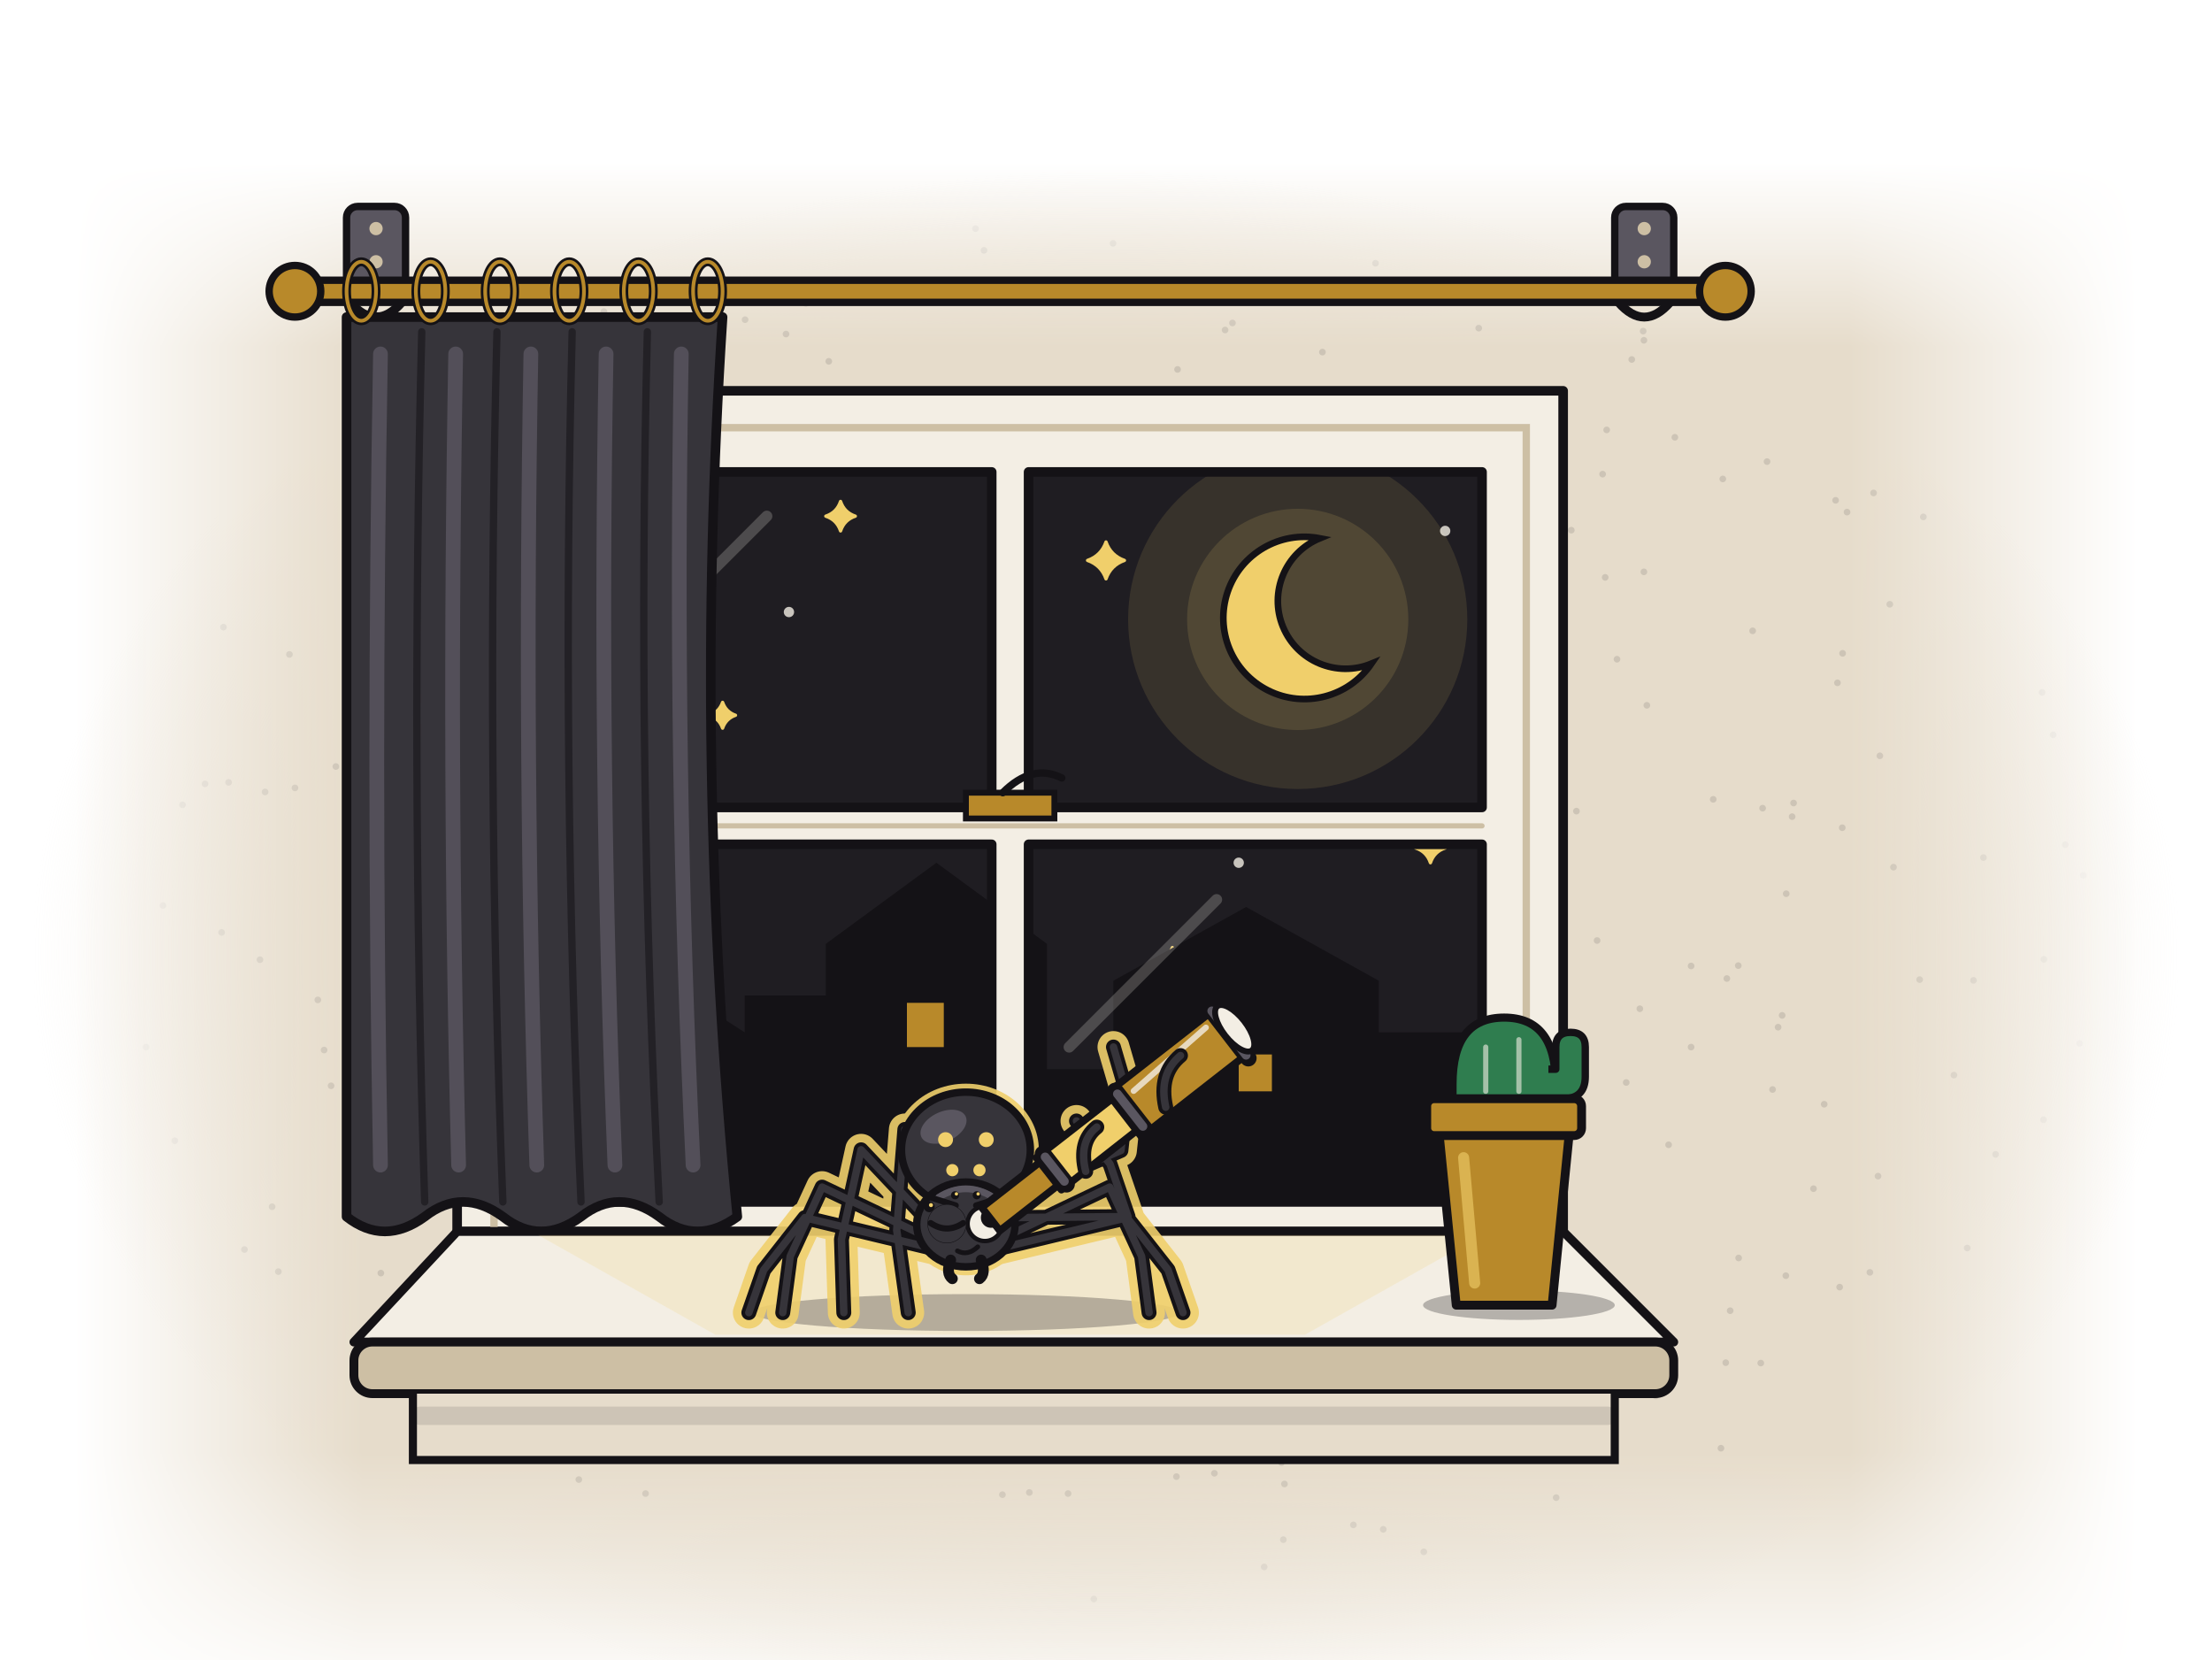
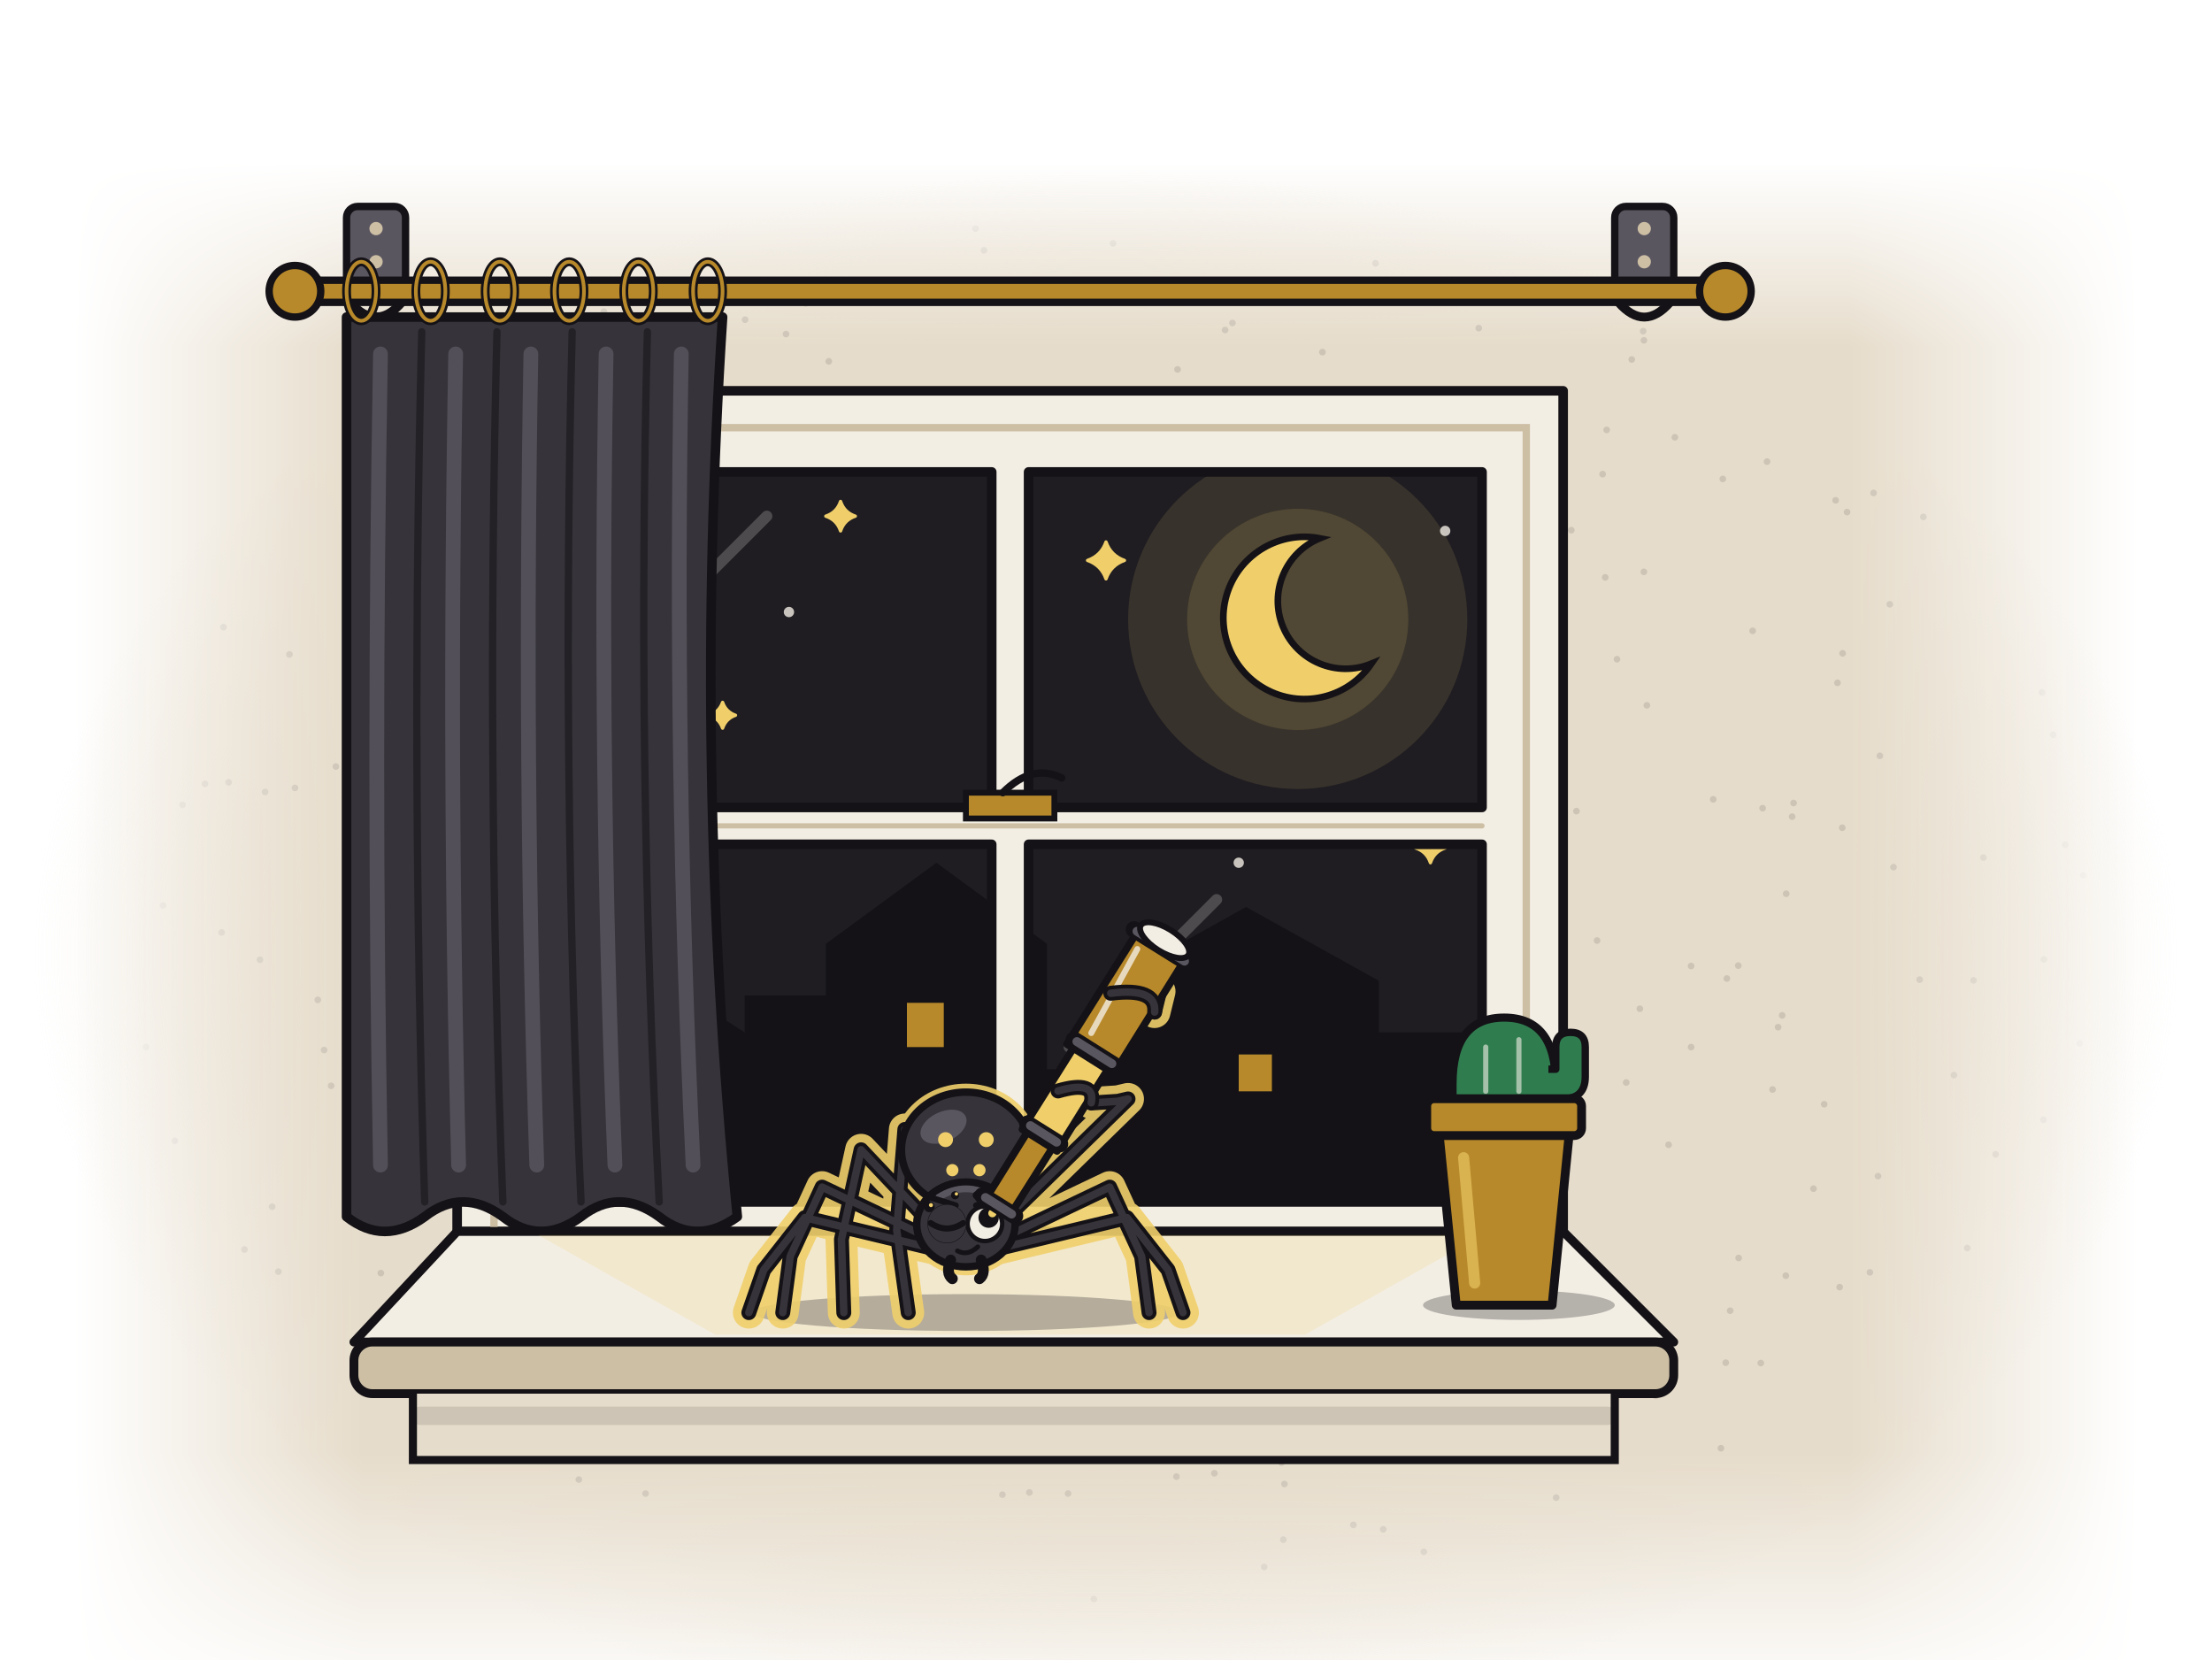
<svg xmlns="http://www.w3.org/2000/svg" viewBox="0 0 600 450" role="img" aria-label="A lookout spider on a night-time window sill peers at the moon through a tiny spyglass">
  <g transform="translate(0 34)">
    <defs>
      <radialGradient id="sls-glow" cx="50%" cy="50%" r="50%">
        <stop offset="0" stop-color="#e6dccb" stop-opacity="1" />
        <stop offset=".62" stop-color="#e6dccb" stop-opacity="0.7" />
        <stop offset="1" stop-color="#e6dccb" stop-opacity="0" />
      </radialGradient>
    </defs>
    <ellipse cx="300" cy="225" rx="295" ry="215" fill="url(#sls-glow)" />
    <defs>
      <mask id="sls-wall" maskUnits="userSpaceOnUse" x="15" y="-50" width="570" height="550">
        <linearGradient id="sls-wall-lx" gradientUnits="userSpaceOnUse" x1="20" y1="0" x2="580" y2="0">
          <stop offset="0" stop-color="#fff" stop-opacity="0" />
          <stop offset="0.14" stop-color="#fff" />
          <stop offset="0.86" stop-color="#fff" />
          <stop offset="1" stop-color="#fff" stop-opacity="0" />
        </linearGradient>
        <linearGradient id="sls-wall-ly" gradientUnits="userSpaceOnUse" x1="0" y1="10" x2="0" y2="60">
          <stop offset="0" stop-color="#000" />
          <stop offset="1" stop-color="#000" stop-opacity="0" />
        </linearGradient>
        <linearGradient id="sls-wall-lb" gradientUnits="userSpaceOnUse" x1="0" y1="360" x2="0" y2="430">
          <stop offset="0" stop-color="#000" stop-opacity="0" />
          <stop offset="1" stop-color="#000" />
        </linearGradient>
        <rect x="20" y="-50" width="560" height="550" fill="url(#sls-wall-lx)" />
        <rect x="20" y="-50" width="560" height="110" fill="url(#sls-wall-ly)" />
        <rect x="20" y="360" width="560" height="140" fill="url(#sls-wall-lb)" />
      </mask>
    </defs>
    <g mask="url(#sls-wall)">
      <rect x="20" y="10" width="560" height="420" fill="#e6dccb" />
      <path d="M296.7 399.7h0.01M390.8 158.9h0.01M263.9 113.1h0.01M420.8 218.7h0.01M127 347.9h0.01M103.3 311.3h0.01M169.1 53.9h0.01M155.7 320.7h0.01M560.2 195.1h0.01M290.2 203h0.01M434.7 94.6h0.01M385.1 153.7h0.01M376.2 105.9h0.01M236.7 193.7h0.01M200.9 104.4h0.01M146.9 256.7h0.01M388.3 141h0.01M261.8 335.7h0.01M266.9 33.9h0.01M378.6 77.4h0.01M290.1 352h0.01M91.1 173.9h0.01M353.5 153.4h0.01M127.4 336.5h0.01M249.3 208.5h0.01M471.5 227.9h0.01M486.5 183.8h0.01M120.7 176.6h0.01M513.6 201.2h0.01M60.6 136.1h0.01M213.2 56.6h0.01M468.1 335.6h0.01M324.6 114.1h0.01M407.1 250.9h0.01M498.4 151.2h0.01M47.4 275.4h0.01M319.4 66.2h0.01M248 268.5h0.01M458.7 228h0.01M348.1 383.6h0.01M469.3 321.5h0.01M188.4 172.2h0.01M424 216.5h0.01M139.1 337.2h0.01M444.8 239.6h0.01M435.8 82.6h0.01M215.8 284.3h0.01M49.5 184.3h0.01M372.7 138.7h0.01M224.4 320h0.01M521.7 106.2h0.01M98.3 276.5h0.01M190.1 349h0.01M309.9 235.2h0.01M341 271.7h0.01M471.6 307.2h0.01M122.1 228.3h0.01M163.8 50.5h0.01M499.7 190.5h0.01M347.8 164.4h0.01M86.2 237.2h0.01M73.8 293.3h0.01M277.4 267.5h0.01M483.4 241.4h0.01M433.2 221.1h0.01M289.7 371.1h0.01M104.8 173h0.01M294.6 47.3h0.01M404.1 199.5h0.01M298.6 283.9h0.01M484.4 312h0.01M382.9 350h0.01M228.1 343.9h0.01M501 104.9h0.01M383.6 343.8h0.01M391.2 188.4h0.01M219.6 310.5h0.01M416 204.4h0.01M427.6 186h0.01M554.3 269.7h0.01M232 340.9h0.01M214.2 313.2h0.01M441.1 259.6h0.01M343.7 143.8h0.01M225.6 356.8h0.01M256.4 344.1h0.01M166.2 256h0.01M112.5 157.2h0.01M126.6 278.4h0.01M509.4 285h0.01M266 360h0.01M494.8 265.5h0.01M279.2 370.8h0.01M464.7 182.8h0.01M197.4 118.8h0.01M364.8 173.5h0.01M349.2 116.2h0.01M344.6 318.5h0.01M480.8 261.5h0.01M62 178.2h0.01M105.9 217.7h0.01M362.9 121.1h0.01M128.6 123.2h0.01M255.3 354h0.01M218.6 48.3h0.01M331.9 275.6h0.01M323.1 311.1h0.01M383.7 227.8h0.01M115.1 220.3h0.01M119.7 240.2h0.01M39.6 250h0.01M445.9 58.3h0.01M224.8 64h0.01M283.7 137.9h0.01M140.9 300.7h0.01M344.9 338h0.01M250.9 334.3h0.01M491.9 288.4h0.01M417 152.2h0.01M196.5 289.9h0.01M499 315.1h0.01M210.8 220.9h0.01M214.3 313.8h0.01M318 266.8h0.01M373.1 37.4h0.01M231 338h0.01M202.7 281.7h0.01M466.8 358.8h0.01M342.9 391h0.01M553.9 153.8h0.01M274.7 301.3h0.01M155.7 68.3h0.01M530 257.6h0.01M403.1 204.4h0.01M89.8 260.5h0.01M332.3 55.5h0.01M259.9 149.8h0.01M232.7 329.8h0.01M309 266.2h0.01M175.1 371.1h0.01M78.5 143.5h0.01M535.3 231.9h0.01M393.1 283.5h0.01M415.6 199h0.01M275.6 106h0.01M433 333h0.01M273.7 345.6h0.01M452.6 276.5h0.01M221.2 121.4h0.01M371.4 289.7h0.01M422.1 372.2h0.01M66.3 304.9h0.01M207.2 189.3h0.01M209.5 340h0.01M467.3 95.9h0.01M102 99.8h0.01M292.2 79.2h0.01M400.2 79.3h0.01M157.2 337.4h0.01M60.1 218.9h0.01M255 185.7h0.01M334.3 53.6h0.01M319.1 366.5h0.01M348.4 368.5h0.01M195.2 131.3h0.01M499.8 143.2h0.01M445.7 55.8h0.01M320.7 235.3h0.01M438.6 144.8h0.01M210.2 331.6h0.01M264.5 200.9h0.01M286.1 165.2h0.01M454.3 84.6h0.01M192.9 90.7h0.01M185.9 226.2h0.01M333.1 79.5h0.01M197.1 307.8h0.01M184.7 208.6h0.01M201.5 279.6h0.01M321.8 243.2h0.01M520.7 231.7h0.01M236.8 296.4h0.01M458.7 250h0.01M442.6 63.5h0.01M468.4 231.4h0.01M157 367.3h0.01M479.3 91.2h0.01M336.2 75.7h0.01M564.1 249h0.01M381.3 287h0.01M264.6 28h0.01M418.8 137.7h0.01M80 179.7h0.01M375.2 380.8h0.01M316.1 259.9h0.01M118.6 137.6h0.01M70.5 226.3h0.01M533.6 304.5h0.01M329.4 365.6h0.01M309.2 256.4h0.01M271.9 371.4h0.01M185.9 160.8h0.01M343.4 99.3h0.01M220.1 266.6h0.01M352.3 194.7h0.01M165.1 111.2h0.01M309 247.3h0.01M401.1 55h0.01M325.2 131.3h0.01M414.5 181.9h0.01M216.3 160.1h0.01M107.3 234.5h0.01M308.8 319.4h0.01M126.7 64.8h0.01M268.7 190.2h0.01M482.3 244.6h0.01M541.3 279.1h0.01M146 215.1h0.01M234.9 190.3h0.01M55.6 178.6h0.01M376.2 127.2h0.01M393.3 288h0.01M403.9 129.5h0.01M71.9 180.8h0.01M361.9 137.6h0.01M410.3 216.5h0.01M301.9 32h0.01M149.1 347.1h0.01M507.2 311.1h0.01M430.6 311.8h0.01M252 321.5h0.01M478.1 185.2h0.01M475.4 137.1h0.01M202.1 52.7h0.01M358.7 61.5h0.01M279.3 119.3h0.01M127 135.4h0.01M109.7 281.9h0.01M160.8 277.8h0.01M446.7 157.3h0.01M228.1 215.3h0.01M435.4 122.6h0.01M449.1 344.6h0.01M363.3 324.3h0.01M179 248.9h0.01M75.5 310.9h0.01M382.5 325.6h0.01M166.4 91.3h0.01M186 254.9h0.01M565.1 203.4h0.01M225 245.8h0.01M508.2 99.7h0.01M171.5 147.8h0.01M512.6 129.9h0.01M129.1 293.8h0.01M406.5 128.3h0.01M217.4 165.6h0.01M315.4 330.8h0.01M135.8 82.9h0.01M245 241.6h0.01M367.1 379.6h0.01M554.4 226.2h0.01M538 198.6h0.01M248 157.8h0.01M313.6 348.1h0.01M87.9 250.8h0.01M175 80.4h0.01M138.1 259.2h0.01M426.2 109.8h0.01M322.1 145.3h0.01M293.9 256.3h0.01M402.8 346.7h0.01M436.3 348.8h0.01M556.9 165.3h0.01M261 234.6h0.01M379.4 92.4h0.01M509.9 171h0.01M386.2 386.9h0.01M236.6 348.2h0.01M144.4 183.6h0.01M354.9 246.5h0.01M232.2 326.7h0.01M477.6 335.7h0.01M335.6 262.7h0.01M486.1 187.5h0.01M363.7 162.1h0.01M347.6 362.7h0.01M115.4 108.9h0.01M382.2 310.1h0.01M437 339.6h0.01M497.9 101.7h0.01M334.4 130.8h0.01M320.2 169.8h0.01M330.8 196.5h0.01M44.2 211.6h0.01M332.1 126.4h0.01M445.9 121.1h0.01M484.5 208.4h0.01M273.7 82.1h0.01M192.1 248.8h0.01" stroke="#141216" stroke-width="1.8" stroke-linecap="round" opacity="0.12" />
    </g>
    <rect x="146" y="94" width="256" height="198" fill="#1f1d22" />
    <clipPath id="sls-gl">
      <rect x="146" y="94" width="256" height="198" />
    </clipPath>
    <g clip-path="url(#sls-gl)">
      <circle cx="352" cy="134" r="46" fill="#f0cf6b" opacity=".12" />
      <circle cx="352" cy="134" r="30" fill="#f0cf6b" opacity=".14" />
      <path d="M358 112a22 22 0 1 0 14 34a18 18 0 1 1 -14 -34z" fill="#f0cf6b" stroke="#141216" stroke-width="1.8" />
      <path d="M176 112Q177.6 116.4 182 118Q177.6 119.6 176 124Q174.4 119.6 170 118Q174.4 116.4 176 112z" fill="#f0cf6b" stroke="#f0cf6b" stroke-width="0.9" stroke-linejoin="round" />
      <path d="M228 102Q229 105 232 106Q229 107 228 110Q227 107 224 106Q227 105 228 102z" fill="#f0cf6b" stroke="#f0cf6b" stroke-width="0.9" stroke-linejoin="round" />
      <path d="M196 156.5Q196.9 159.1 199.5 160Q196.9 160.9 196 163.5Q195.1 160.9 192.5 160Q195.1 159.1 196 156.5z" fill="#f0cf6b" stroke="#f0cf6b" stroke-width="0.9" stroke-linejoin="round" />
      <path d="M300 113Q301.3 116.7 305 118Q301.3 119.3 300 123Q298.7 119.3 295 118Q298.7 116.7 300 113z" fill="#f0cf6b" stroke="#f0cf6b" stroke-width="0.9" stroke-linejoin="round" />
      <path d="M388 192Q389 195 392 196Q389 197 388 200Q387 197 384 196Q387 195 388 192z" fill="#f0cf6b" stroke="#f0cf6b" stroke-width="0.9" stroke-linejoin="round" />
      <path d="M252 205Q252.8 207.2 255 208Q252.8 208.8 252 211Q251.2 208.8 249 208Q251.2 207.2 252 205z" fill="#f0cf6b" stroke="#f0cf6b" stroke-width="0.9" stroke-linejoin="round" />
      <path d="M170 209.5Q171.2 212.8 174.5 214Q171.2 215.2 170 218.5Q168.8 215.2 165.5 214Q168.8 212.8 170 209.5z" fill="#f0cf6b" stroke="#f0cf6b" stroke-width="0.9" stroke-linejoin="round" />
      <path d="M318 223Q318.8 225.2 321 226Q318.8 226.8 318 229Q317.2 226.8 315 226Q317.2 225.2 318 223z" fill="#f0cf6b" stroke="#f0cf6b" stroke-width="0.9" stroke-linejoin="round" />
      <circle cx="214" cy="132" r="1.4" fill="#f3eee4" opacity=".8" />
      <circle cx="270" cy="150" r="1.4" fill="#f3eee4" opacity=".8" />
      <circle cx="392" cy="110" r="1.4" fill="#f3eee4" opacity=".8" />
      <circle cx="336" cy="200" r="1.4" fill="#f3eee4" opacity=".8" />
      <circle cx="160" cy="186" r="1.4" fill="#f3eee4" opacity=".8" />
      <circle cx="288" cy="190" r="1.4" fill="#f3eee4" opacity=".8" />
      <path d="M146 292V246l28 -18 28 18v-10h22v-14l30 -22 30 22v34h18v-24l36 -20 36 20v14h26l20 -16 20 16V292z" fill="#141216" />
      <path d="M166 254h10v10h-10zM246 238h10v12h-10zM336 252h9v10h-9z" fill="#b8892a" />
      <path d="M270 222v-12h8v6" fill="#141216" />
    </g>
    <path d="M160 134l30 -30M160 154l48 -48M290 250l40 -40" stroke="#f3eee4" stroke-width="3" fill="none" stroke-linecap="round" stroke-linejoin="round" opacity=".22" />
    <path d="M124 72H424V300H124z M146 94V185H269V94z M279 94V185H402V94z M146 195V292H269V195z M279 195V292H402V195z" fill="#f3eee4" fill-rule="evenodd" stroke="#141216" stroke-width="2.6" stroke-linejoin="round" />
    <rect x="134" y="82" width="280" height="218" fill="none" stroke="#cdbfa4" stroke-width="2" />
    <path d="M146 190H402" stroke="#cdbfa4" stroke-width="1.4" fill="none" stroke-linecap="round" stroke-linejoin="round" />
    <path d="M262 181h24v7h-24z" fill="#b8892a" stroke="#141216" stroke-width="1.6" />
    <path d="M272 181q8 -8 16 -4" stroke="#141216" stroke-width="2" fill="none" stroke-linecap="round" />
    <rect x="94" y="22" width="16" height="22" rx="3" fill="#5a5660" stroke="#141216" stroke-width="2" />
    <circle cx="102" cy="28" r="1.8" fill="#cdbfa4" />
    <circle cx="102" cy="37" r="1.8" fill="#cdbfa4" />
    <path d="M95 42v6q7 8 14 0v-6" fill="none" stroke="#141216" stroke-width="2.4" stroke-linejoin="round" />
    <rect x="438" y="22" width="16" height="22" rx="3" fill="#5a5660" stroke="#141216" stroke-width="2" />
    <circle cx="446" cy="28" r="1.8" fill="#cdbfa4" />
    <circle cx="446" cy="37" r="1.8" fill="#cdbfa4" />
    <path d="M439 42v6q7 8 14 0v-6" fill="none" stroke="#141216" stroke-width="2.4" stroke-linejoin="round" />
    <path d="M84 45H464" stroke="#141216" stroke-width="8" fill="none" stroke-linecap="round" stroke-linejoin="round" />
    <path d="M84 45H464" stroke="#b8892a" stroke-width="4" fill="none" stroke-linecap="round" stroke-linejoin="round" />
    <circle cx="80" cy="45" r="7" fill="#b8892a" stroke="#141216" stroke-width="2" />
    <circle cx="468" cy="45" r="7" fill="#b8892a" stroke="#141216" stroke-width="2" />
    <path d="M94 52H196Q188 174 200 296" fill="none" />
    <path d="M94 52H196Q188 174 200 296q-11 8 -21.2 0q-11 -8 -21.2 0q-11 8 -21.2 0q-11 -8 -21.2 0q-11 8 -21.2 0z" fill="#36343a" stroke="#141216" stroke-width="2.6" stroke-linejoin="round" />
    <path d="M114.4 56Q111.4 174 115.2 292M134.8 56Q131.8 174 136.4 292M155.2 56Q152.2 174 157.6 292M175.6 56Q172.6 174 178.8 292" stroke="#141216" stroke-width="2" fill="none" stroke-linecap="round" stroke-linejoin="round" opacity=".55" />
    <path d="M103.2 62Q101.2 174 103.2 282M123.6 62Q121.6 174 124.4 282M144 62Q142 174 145.6 282M164.4 62Q162.4 174 166.8 282M184.8 62Q182.8 174 188 282" stroke="#5a5660" stroke-width="4" fill="none" stroke-linecap="round" stroke-linejoin="round" opacity=".8" />
    <ellipse cx="98" cy="45" rx="4" ry="8" fill="none" stroke="#141216" stroke-width="2.4" />
    <ellipse cx="98" cy="45" rx="4" ry="8" fill="none" stroke="#b8892a" stroke-width="1" />
    <ellipse cx="116.8" cy="45" rx="4" ry="8" fill="none" stroke="#141216" stroke-width="2.4" />
    <ellipse cx="116.8" cy="45" rx="4" ry="8" fill="none" stroke="#b8892a" stroke-width="1" />
    <ellipse cx="135.6" cy="45" rx="4" ry="8" fill="none" stroke="#141216" stroke-width="2.4" />
    <ellipse cx="135.6" cy="45" rx="4" ry="8" fill="none" stroke="#b8892a" stroke-width="1" />
    <ellipse cx="154.4" cy="45" rx="4" ry="8" fill="none" stroke="#141216" stroke-width="2.4" />
    <ellipse cx="154.4" cy="45" rx="4" ry="8" fill="none" stroke="#b8892a" stroke-width="1" />
    <ellipse cx="173.2" cy="45" rx="4" ry="8" fill="none" stroke="#141216" stroke-width="2.4" />
    <ellipse cx="173.2" cy="45" rx="4" ry="8" fill="none" stroke="#b8892a" stroke-width="1" />
    <ellipse cx="192" cy="45" rx="4" ry="8" fill="none" stroke="#141216" stroke-width="2.4" />
    <ellipse cx="192" cy="45" rx="4" ry="8" fill="none" stroke="#b8892a" stroke-width="1" />
    <path d="M124 300H424L454 330H96z" fill="#f3eee4" stroke="#141216" stroke-width="2.4" stroke-linejoin="round" />
    <path d="M146 301H402L354 328H194z" fill="#f0cf6b" opacity=".18" />
    <rect x="96" y="330" width="358" height="14" rx="5" fill="#cdbfa4" stroke="#141216" stroke-width="2.4" />
    <path d="M112 344v18h326v-18" fill="#e6dccb" stroke="#141216" stroke-width="2.2" />
    <path d="M114 350H436" stroke="#141216" stroke-width="5" fill="none" stroke-linecap="round" stroke-linejoin="round" opacity=".12" />
    <ellipse cx="412" cy="320" rx="26" ry="4" fill="#141216" opacity="0.28" />
    <path d="M394 270v-10q0 -18 14 -18t14 18v10z" fill="#2f7d4f" stroke="#141216" stroke-width="2.2" />
    <path d="M420 264h4q6 0 6 -6v-8q0 -4 -4 -4t-4 4v6h-2" fill="#2f7d4f" stroke="#141216" stroke-width="2" stroke-linejoin="round" />
    <path d="M403 250v12M412 248v14" stroke="#f3eee4" stroke-width="1.4" fill="none" stroke-linecap="round" stroke-linejoin="round" opacity=".6" />
    <path d="M390 270h36l-5 50h-26z" fill="#b8892a" stroke="#141216" stroke-width="2.4" stroke-linejoin="round" />
    <rect x="387" y="264" width="42" height="10" rx="2" fill="#b8892a" stroke="#141216" stroke-width="2.4" />
    <path d="M397 280l3 34" stroke="#f0cf6b" stroke-width="3" fill="none" stroke-linecap="round" stroke-linejoin="round" opacity=".6" />
    <ellipse cx="262" cy="322" rx="58" ry="5" fill="#141216" opacity="0.28" />
    <g transform="translate(262 298.1) scale(0.92 0.92)">
      <g opacity="0.9" stroke="#f0cf6b" fill="#f0cf6b" stroke-linecap="round" stroke-linejoin="round">
-         <path d="M9 -6L45.7 -21.8L47.5 -38.6L43.5 -52.3M12 -2L47.8 -2.3L42.5 -17.8L32.6 -30.5M13 3L42.4 -11L51.8 9.4L54 26M10 7L47.5 -2L59.6 13.4L64 26M-9 -6L-18 -28L-20.4 1.7L-17 26M-12 -2L-30.9 -22L-36.7 4.4L-36 26M-13 3L-42.4 -11L-51.8 9.4L-54 26M-10 7L-47.5 -2L-59.6 13.4L-64 26" stroke-width="9.4" fill="none" />
+         <path d="M9 -6L52.2 -76.1L57.1 -68.7L55.6 -62.6M12 -2L47.8 -37L44.8 -36.3L37 -35.8M13 3L42.4 -11L51.8 9.4L54 26M10 7L47.5 -2L59.6 13.4L64 26M-9 -6L-18 -28L-20.4 1.7L-17 26M-12 -2L-30.9 -22L-36.7 4.4L-36 26M-13 3L-42.4 -11L-51.8 9.4L-54 26M-10 7L-47.5 -2L-59.6 13.4L-64 26" stroke-width="9.4" fill="none" />
        <ellipse cx="0" cy="-22" rx="21.5" ry="19.5" stroke-width="0" />
        <ellipse cx="0" cy="0" rx="17" ry="15" stroke-width="0" />
      </g>
-       <path d="M9 -6L45.7 -21.8L47.5 -38.6L43.5 -52.3M12 -2L47.8 -2.3L42.5 -17.8L32.6 -30.5M13 3L42.4 -11L51.8 9.4L54 26M10 7L47.5 -2L59.6 13.4L64 26M-9 -6L-18 -28L-20.4 1.7L-17 26M-12 -2L-30.9 -22L-36.7 4.4L-36 26M-13 3L-42.4 -11L-51.8 9.4L-54 26M-10 7L-47.5 -2L-59.6 13.4L-64 26" stroke="#141216" stroke-width="4.4" fill="none" stroke-linecap="round" stroke-linejoin="round" />
-       <path d="M9 -6L45.7 -21.8L47.5 -38.6L43.5 -52.3M12 -2L47.8 -2.3L42.5 -17.8L32.6 -30.5M13 3L42.4 -11L51.8 9.4L54 26M10 7L47.5 -2L59.6 13.4L64 26M-9 -6L-18 -28L-20.4 1.7L-17 26M-12 -2L-30.9 -22L-36.7 4.4L-36 26M-13 3L-42.4 -11L-51.8 9.4L-54 26M-10 7L-47.5 -2L-59.6 13.4L-64 26" stroke="#36343a" stroke-width="2.2" fill="none" stroke-linecap="round" stroke-linejoin="round" />
+       <path d="M9 -6L52.2 -76.1L57.1 -68.7L55.6 -62.6M12 -2L47.8 -37L44.8 -36.3L37 -35.8M13 3L42.4 -11L51.8 9.4L54 26M10 7L47.5 -2L59.6 13.4L64 26M-9 -6L-18 -28L-20.4 1.7L-17 26M-12 -2L-30.9 -22L-36.7 4.4L-36 26M-13 3L-42.4 -11L-51.8 9.4L-54 26M-10 7L-47.5 -2L-59.6 13.4L-64 26" stroke="#141216" stroke-width="4.4" fill="none" stroke-linecap="round" stroke-linejoin="round" />
+       <path d="M9 -6L52.2 -76.1L57.1 -68.7L55.6 -62.6M12 -2L47.8 -37L44.8 -36.3L37 -35.8M13 3L42.4 -11L51.8 9.4L54 26M10 7L47.5 -2L59.6 13.4L64 26M-9 -6L-18 -28L-20.4 1.7L-17 26M-12 -2L-30.9 -22L-36.7 4.4L-36 26M-13 3L-42.4 -11L-51.8 9.4L-54 26M-10 7L-47.5 -2L-59.6 13.4L-64 26" stroke="#36343a" stroke-width="2.2" fill="none" stroke-linecap="round" stroke-linejoin="round" />
      <ellipse cx="0" cy="-22" rx="19" ry="17" fill="#36343a" stroke="#141216" stroke-width="2.2" />
      <ellipse cx="-6.6" cy="-28.8" rx="7.2" ry="4.4" fill="#5a5660" transform="rotate(-25 -6.6 -28.8)" />
      <g fill="#f0cf6b">
        <circle cx="-6" cy="-25" r="2.2" />
        <circle cx="6" cy="-25" r="2.2" />
        <circle cx="-4" cy="-16" r="1.8" />
        <circle cx="4" cy="-16" r="1.8" />
      </g>
      <ellipse cx="0" cy="0" rx="14.5" ry="12.5" fill="#36343a" stroke="#141216" stroke-width="2.2" />
      <path d="M-8 -8q8 -5 16 0" stroke="#5a5660" stroke-width="2" fill="none" stroke-linecap="round" />
      <path d="M-4.5 10.5q-1.5 4 0.5 5.5M4.5 10.5q1.5 4 -0.5 5.5" stroke="#141216" stroke-width="3.2" fill="none" stroke-linecap="round" />
      <circle cx="-10.8" cy="-5.2" r="1.6" fill="#141216" />
      <circle cx="-10.3" cy="-5.7" r="0.6" fill="#f0cf6b" />
      <circle cx="10.8" cy="-5.2" r="1.6" fill="#141216" />
      <circle cx="11.3" cy="-5.7" r="0.6" fill="#f0cf6b" />
      <circle cx="-3.2" cy="-8.6" r="1.2" fill="#141216" />
      <circle cx="-2.8" cy="-9" r="0.5" fill="#f0cf6b" />
      <circle cx="3.2" cy="-8.6" r="1.2" fill="#141216" />
      <circle cx="3.6" cy="-9" r="0.5" fill="#f0cf6b" />
      <circle cx="-5.6" cy="-0.2" r="5.1" fill="#f3eee4" stroke="#141216" stroke-width="1.3" />
-       <circle cx="-3.8" cy="-2" r="3" fill="#141216" />
-       <circle cx="-2.7" cy="-3.3" r="1.2" fill="#f0cf6b" />
+       <circle cx="-4.5" cy="-2" r="3" fill="#141216" />
+       <circle cx="-3.4" cy="-3.3" r="1.2" fill="#f0cf6b" />
      <circle cx="5.6" cy="-0.2" r="5.1" fill="#f3eee4" stroke="#141216" stroke-width="1.3" />
-       <circle cx="7.4" cy="-2" r="3" fill="#141216" />
-       <circle cx="8.5" cy="-3.3" r="1.2" fill="#f0cf6b" />
+       <circle cx="6.7" cy="-2" r="3" fill="#141216" />
+       <circle cx="7.8" cy="-3.3" r="1.2" fill="#f0cf6b" />
      <path d="M-10 -7.8l7 2.2M10 -7.8l-7 2.2" stroke="#141216" stroke-width="1.8" stroke-linecap="round" />
      <path d="M-2.5 7.8q3 1.6 6-1.2" stroke="#141216" stroke-width="1.4" fill="none" stroke-linecap="round" />
      <circle cx="-5.6" cy="-.2" r="5.6" fill="#36343a" />
      <path d="M-10.4 -.4q4.8 3.2 9.6 0" stroke="#141216" stroke-width="1.8" fill="none" stroke-linecap="round" />
    </g>
-     <path d="M271.2,299.8 288.5,286.3 283.6,280 266.3,293.5z" fill="#b8892a" stroke="#141216" stroke-width="2" stroke-linejoin="round" />
-     <path d="M287.9,288.7 309.9,271.4 303.2,262.8 281.1,280z" fill="#f0cf6b" stroke="#141216" stroke-width="2" stroke-linejoin="round" />
-     <path d="M309.6,274.3 338,252.1 328.7,240.3 300.4,262.4z" fill="#b8892a" stroke="#141216" stroke-width="2" stroke-linejoin="round" />
-     <path d="M289.3,287.2 282.9,279" stroke="#141216" stroke-width="4.5" fill="none" stroke-linecap="round" stroke-linejoin="round" />
-     <path d="M288.7,286.4 283.5,279.8" stroke="#5a5660" stroke-width="2.4" fill="none" stroke-linecap="round" stroke-linejoin="round" />
-     <path d="M310.6,272.3 302.5,261.9" stroke="#141216" stroke-width="4.5" fill="none" stroke-linecap="round" stroke-linejoin="round" />
-     <path d="M310,271.5 303.1,262.7" stroke="#5a5660" stroke-width="2.4" fill="none" stroke-linecap="round" stroke-linejoin="round" />
-     <path d="M338.6,253 328.1,239.4" stroke="#141216" stroke-width="4.5" fill="none" stroke-linecap="round" stroke-linejoin="round" />
-     <path d="M338,252.2 328.7,240.2" stroke="#5a5660" stroke-width="2.4" fill="none" stroke-linecap="round" stroke-linejoin="round" />
-     <ellipse cx="334.9" cy="244.9" rx="3.2" ry="7.6" transform="rotate(-38 334.9 244.9)" fill="#f3eee4" stroke="#141216" stroke-width="1.6" />
-     <path d="M307.5,261.9 327.1,244.7" stroke="#f3eee4" stroke-width="1.6" fill="none" stroke-linecap="round" stroke-linejoin="round" opacity=".8" />
-     <path d="M316.2 266.3q-2 -9 4 -14" stroke="#141216" stroke-width="4.048" fill="none" stroke-linecap="round" stroke-linejoin="round" />
-     <path d="M316.2 266.3q-2 -9 4 -14" stroke="#36343a" stroke-width="2.024" fill="none" stroke-linecap="round" stroke-linejoin="round" />
-     <path d="M294.5 283.7q-2 -8 3 -12" stroke="#141216" stroke-width="4.048" fill="none" stroke-linecap="round" stroke-linejoin="round" />
-     <path d="M294.5 283.7q-2 -8 3 -12" stroke="#36343a" stroke-width="2.024" fill="none" stroke-linecap="round" stroke-linejoin="round" />
+     <path d="M273.7,296 286.5,275.7 279.7,271.4 267,291.8z" fill="#b8892a" stroke="#141216" stroke-width="2" stroke-linejoin="round" />
+     <path d="M286.7,278.2 301.5,254.4 292.2,248.6 277.3,272.3z" fill="#f0cf6b" stroke="#141216" stroke-width="2" stroke-linejoin="round" />
+     <path d="M302.1,257.2 321.2,226.6 308.5,218.7 289.4,249.2z" fill="#b8892a" stroke="#141216" stroke-width="2" stroke-linejoin="round" />
+     <path d="M275.3,295.8 266.5,290.3" stroke="#141216" stroke-width="4.5" fill="none" stroke-linecap="round" stroke-linejoin="round" />
+     <path d="M274.4,295.3 267.3,290.8" stroke="#5a5660" stroke-width="2.4" fill="none" stroke-linecap="round" stroke-linejoin="round" />
+     <path d="M287.5,276.3 278.7,270.8" stroke="#141216" stroke-width="4.5" fill="none" stroke-linecap="round" stroke-linejoin="round" />
+     <path d="M286.6,275.8 279.5,271.3" stroke="#5a5660" stroke-width="2.4" fill="none" stroke-linecap="round" stroke-linejoin="round" />
+     <path d="M302.4,255 291.3,248" stroke="#141216" stroke-width="4.5" fill="none" stroke-linecap="round" stroke-linejoin="round" />
+     <path d="M301.6,254.5 292.1,248.5" stroke="#5a5660" stroke-width="2.4" fill="none" stroke-linecap="round" stroke-linejoin="round" />
+     <path d="M322.2,227.2 307.6,218.1" stroke="#141216" stroke-width="4.5" fill="none" stroke-linecap="round" stroke-linejoin="round" />
+     <path d="M321.3,226.7 308.4,218.6" stroke="#5a5660" stroke-width="2.4" fill="none" stroke-linecap="round" stroke-linejoin="round" />
+     <ellipse cx="315.9" cy="221" rx="3.2" ry="7.6" transform="rotate(-58 315.9 221)" fill="#f3eee4" stroke="#141216" stroke-width="1.6" />
+     <path d="M296,246.2 308.5,223.4" stroke="#f3eee4" stroke-width="1.6" fill="none" stroke-linecap="round" stroke-linejoin="round" opacity=".8" />
+     <path d="M313.2 240.5Q313.8 233.8 301.3 235.4" stroke="#141216" stroke-width="4.048" fill="none" stroke-linecap="round" stroke-linejoin="round" />
+     <path d="M313.2 240.5Q313.8 233.8 301.3 235.4" stroke="#36343a" stroke-width="2.024" fill="none" stroke-linecap="round" stroke-linejoin="round" />
+     <path d="M296 265.1Q297.3 258.9 287 261.9" stroke="#141216" stroke-width="4.048" fill="none" stroke-linecap="round" stroke-linejoin="round" />
+     <path d="M296 265.1Q297.3 258.9 287 261.9" stroke="#36343a" stroke-width="2.024" fill="none" stroke-linecap="round" stroke-linejoin="round" />
  </g>
</svg>
